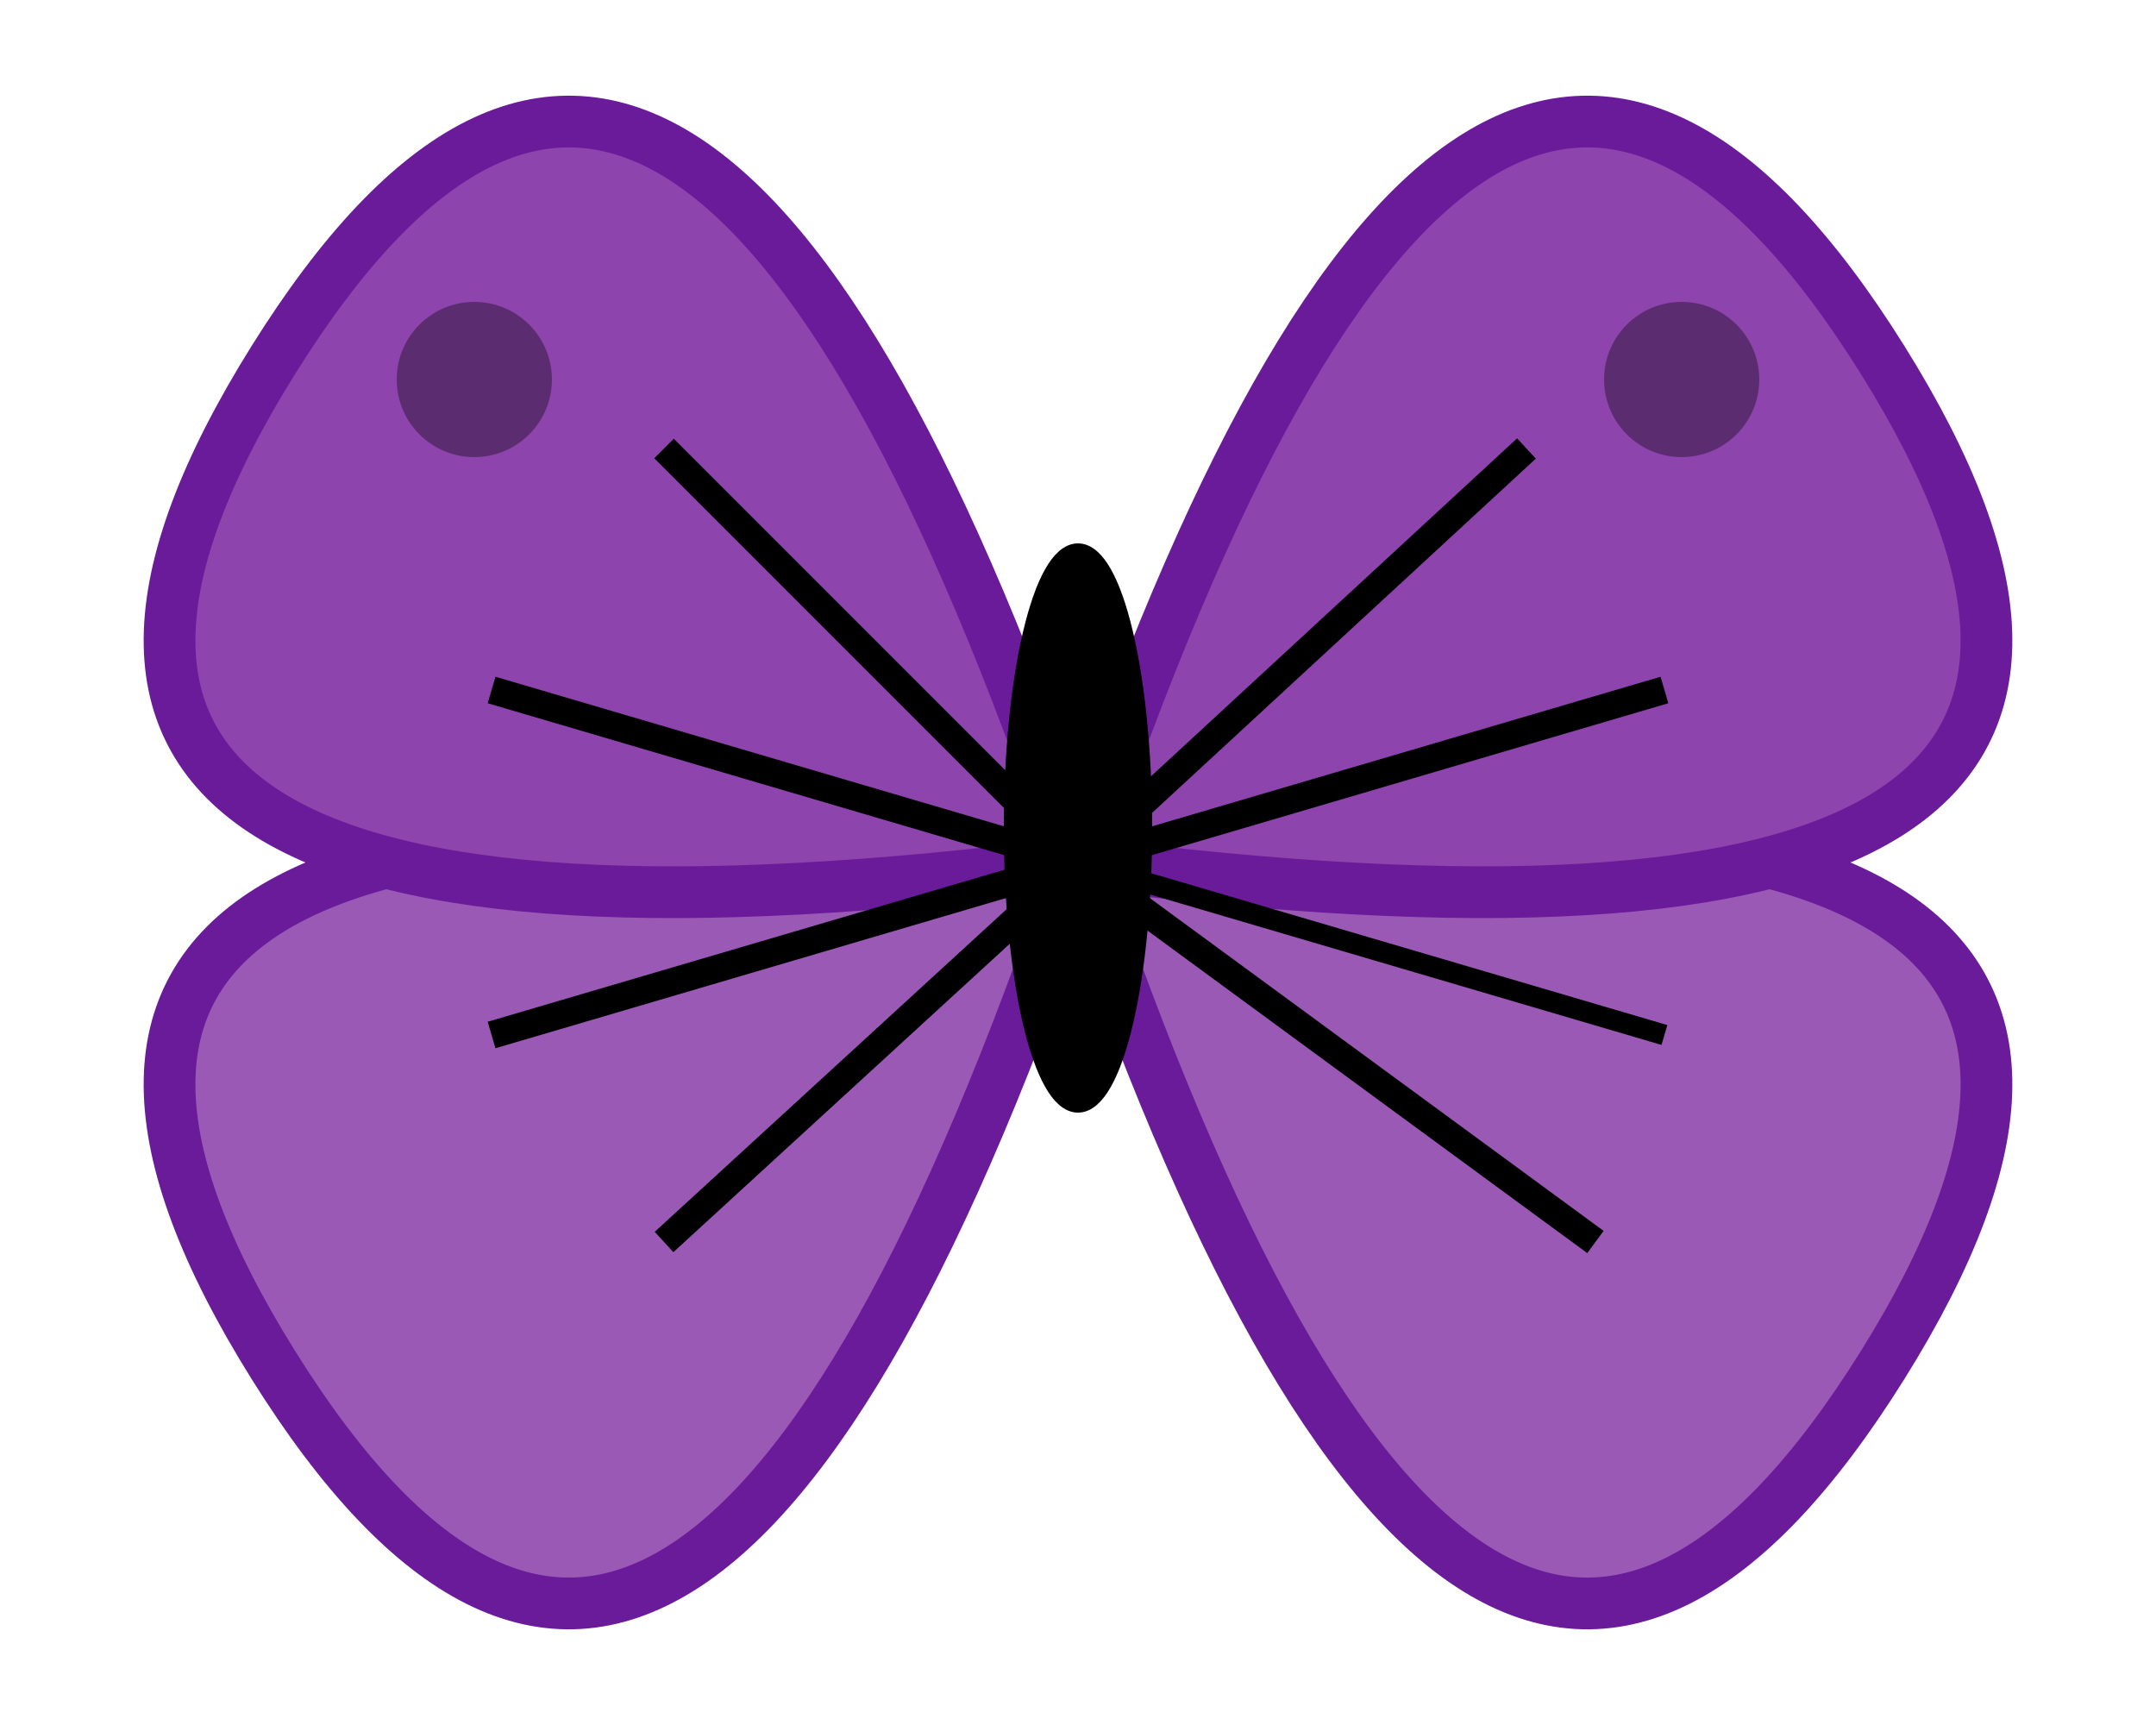
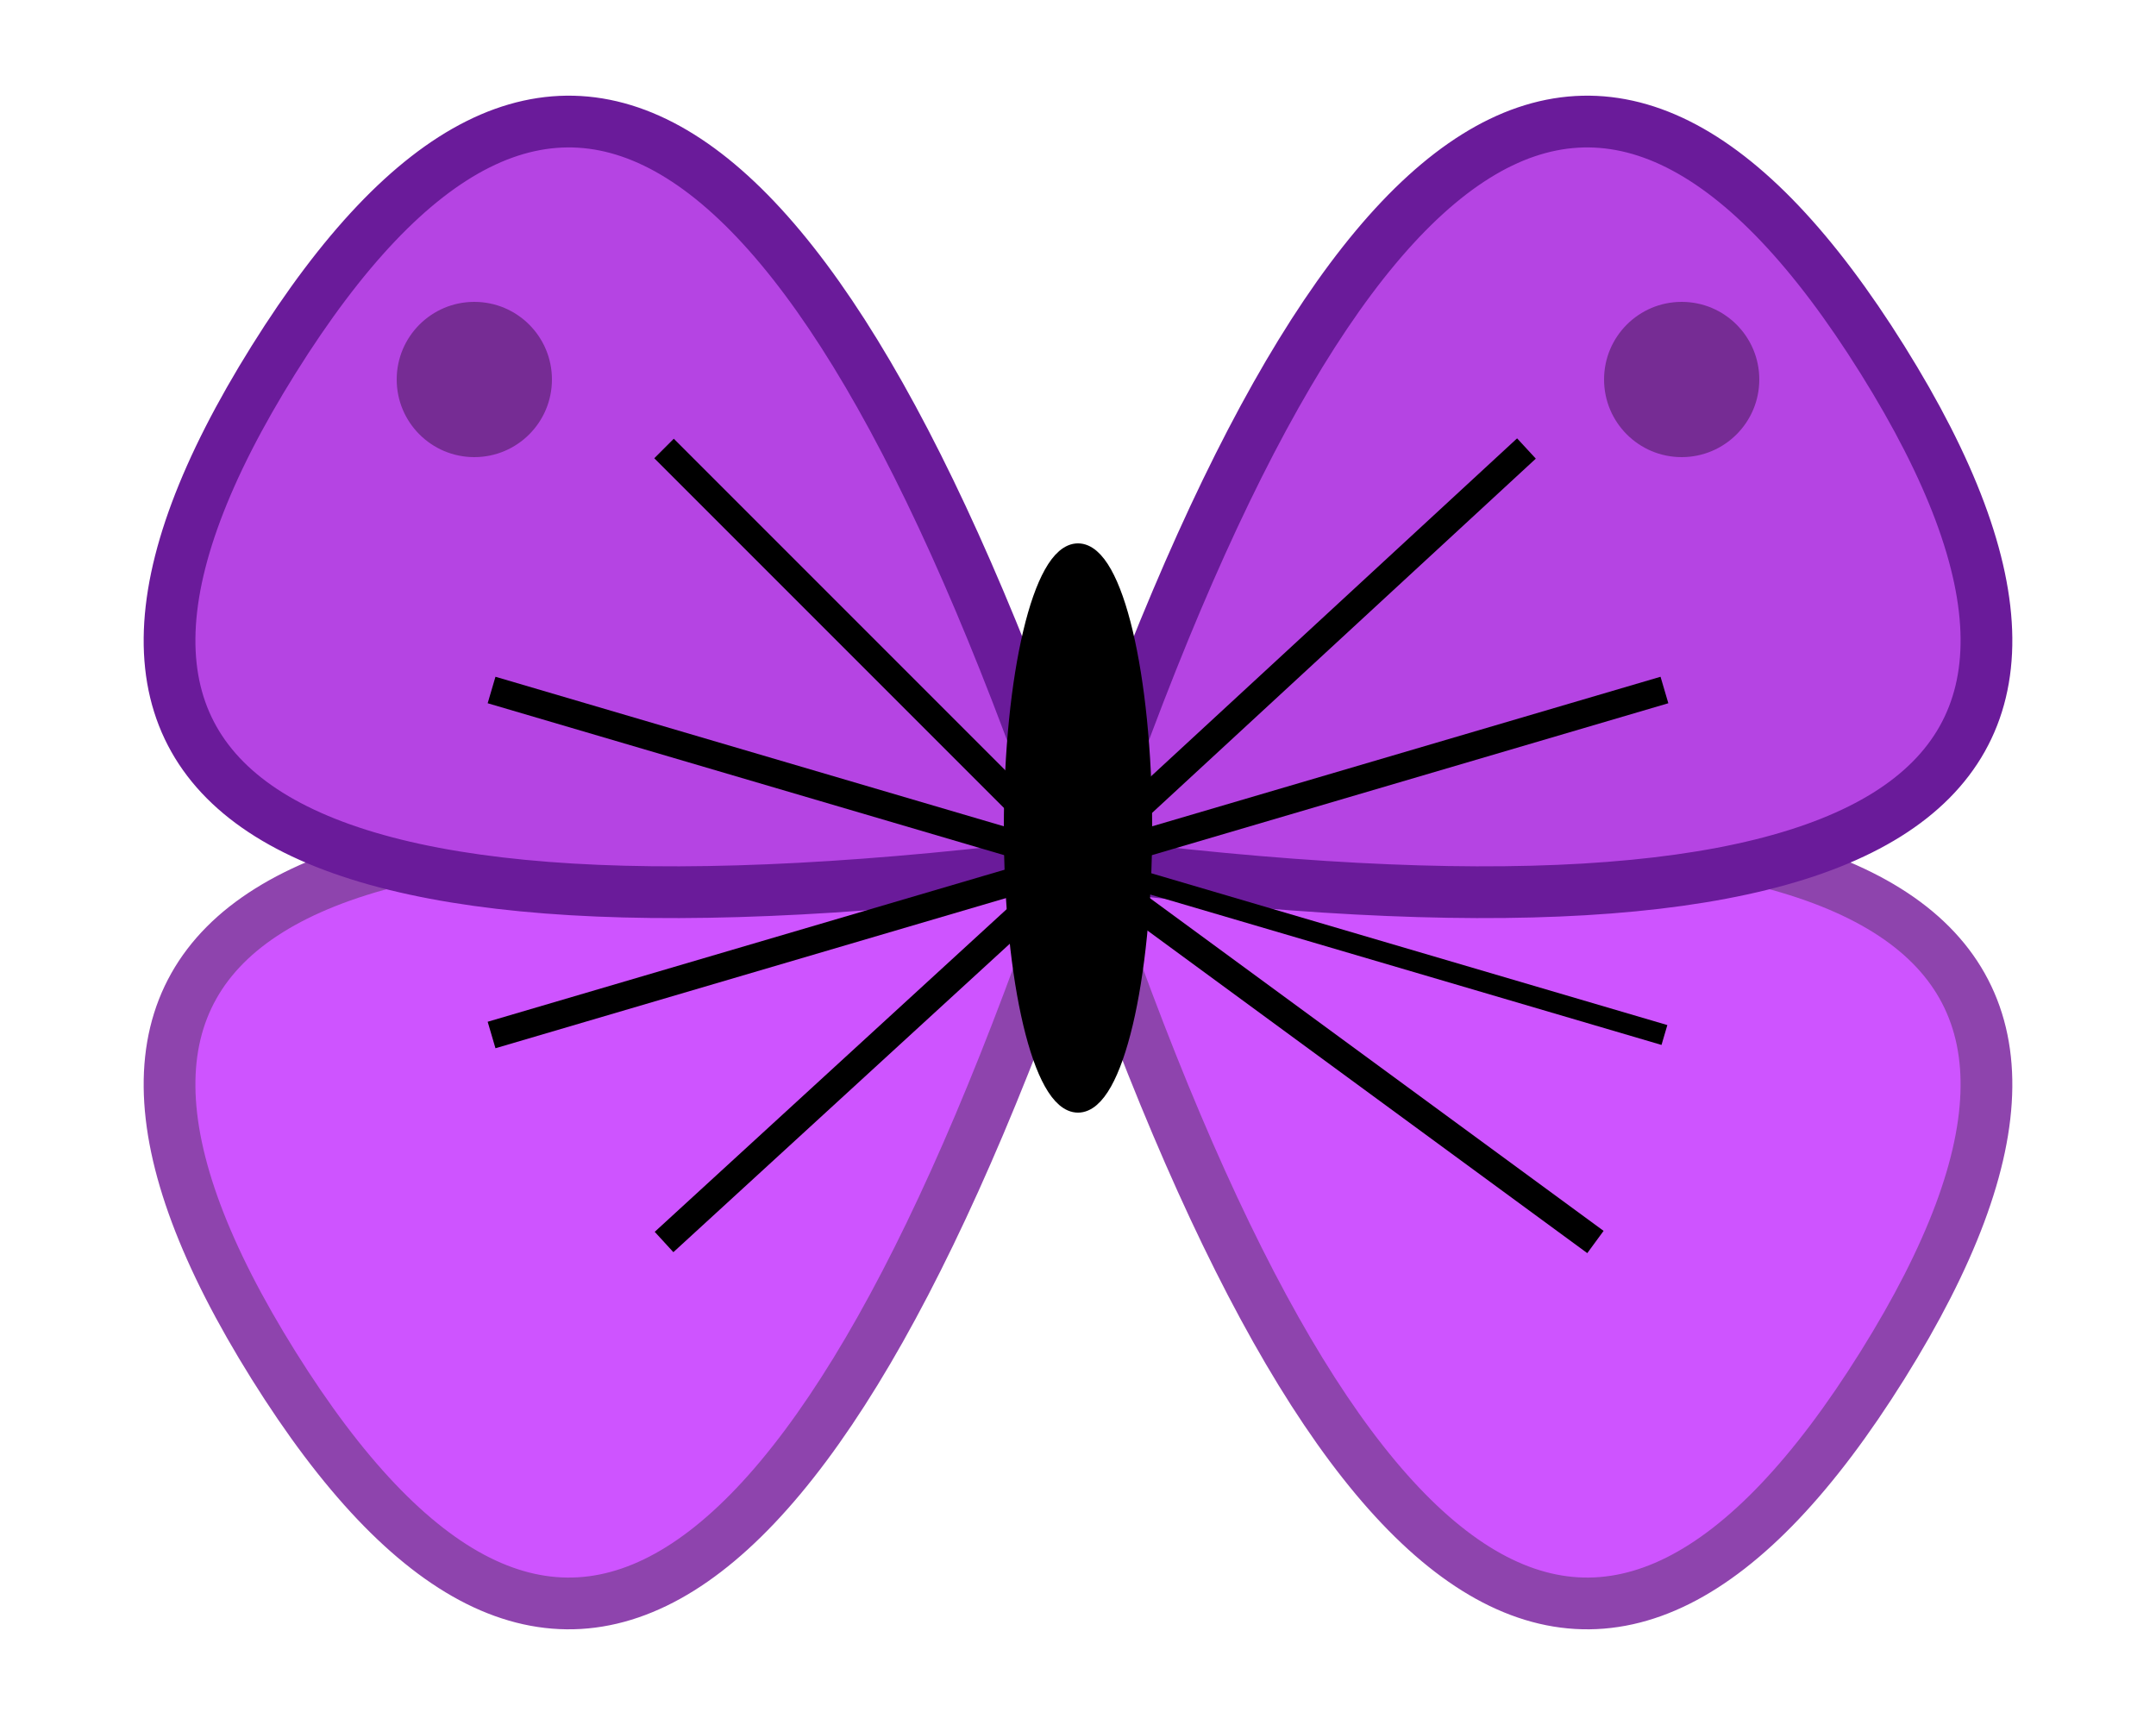
<svg xmlns="http://www.w3.org/2000/svg" viewBox="-10 -10 120 100" width="100" height="80">
  <g transform="rotate(-32 50 40)">
-     <path d="M50 40 Q-5 -5 -5 40 Q-5 85 50 40" fill="#9B59B6" stroke="#6A1B9A" stroke-width="3" />
+     <path d="M50 40 Q-5 -5 -5 40 Q-5 85 50 40" fill="#CE54FF" stroke="#8E44AD" stroke-width="3" />
  </g>
  <g transform="rotate(32 50 40)">
-     <path d="M50 40 Q-5 85 -5 40 Q-5 -5 50 40" fill="#8E44AD" stroke="#6A1B9A" stroke-width="3" />
+     <path d="M50 40 Q-5 85 -5 40 Q-5 -5 50 40" fill="#B544E3" stroke="#6A1B9A" stroke-width="3" />
  </g>
  <g transform="rotate(32 50 40)">
-     <path d="M50 40 Q105 -5 105 40 Q105 85 50 40" fill="#9B59B6" stroke="#6A1B9A" stroke-width="3" />
+     <path d="M50 40 Q105 -5 105 40 Q105 85 50 40" fill="#CE54FF" stroke="#8E44AD" stroke-width="3" />
  </g>
  <g transform="rotate(-32 50 40)">
-     <path d="M50 40 Q105 85 105 40 Q105 -5 50 40" fill="#8E44AD" stroke="#6A1B9A" stroke-width="3" />
+     <path d="M50 40 Q105 85 105 40 Q105 -5 50 40" fill="#B544E3" stroke="#6A1B9A" stroke-width="3" />
  </g>
  <line x1="50" y1="40" x2="76" y2="16" stroke="#000" stroke-width="1.6" />
  <line x1="50" y1="40" x2="26" y2="16" stroke="#000" stroke-width="1.6" />
  <line x1="50" y1="40" x2="26" y2="62" stroke="#000" stroke-width="1.6" />
  <line x1="50" y1="40" x2="80" y2="62" stroke="#000" stroke-width="1.6" />
  <line x1="50" y1="40" x2="84" y2="50" stroke="#000" stroke-width="1.2" />
  <line x1="50" y1="40" x2="16" y2="50" stroke="#000" stroke-width="1.6" />
  <line x1="50" y1="40" x2="84" y2="30" stroke="#000" stroke-width="1.6" />
  <line x1="50" y1="40" x2="16" y2="30" stroke="#000" stroke-width="1.6" />
  <circle cx="15" cy="12" r="4.5" fill="#000" opacity="0.35" />
  <circle cx="85" cy="12" r="4.5" fill="#000" opacity="0.35" />
  <ellipse cx="50" cy="38" rx="3.8" ry="16" fill="#000" stroke="#000" stroke-width="1" />
</svg>
